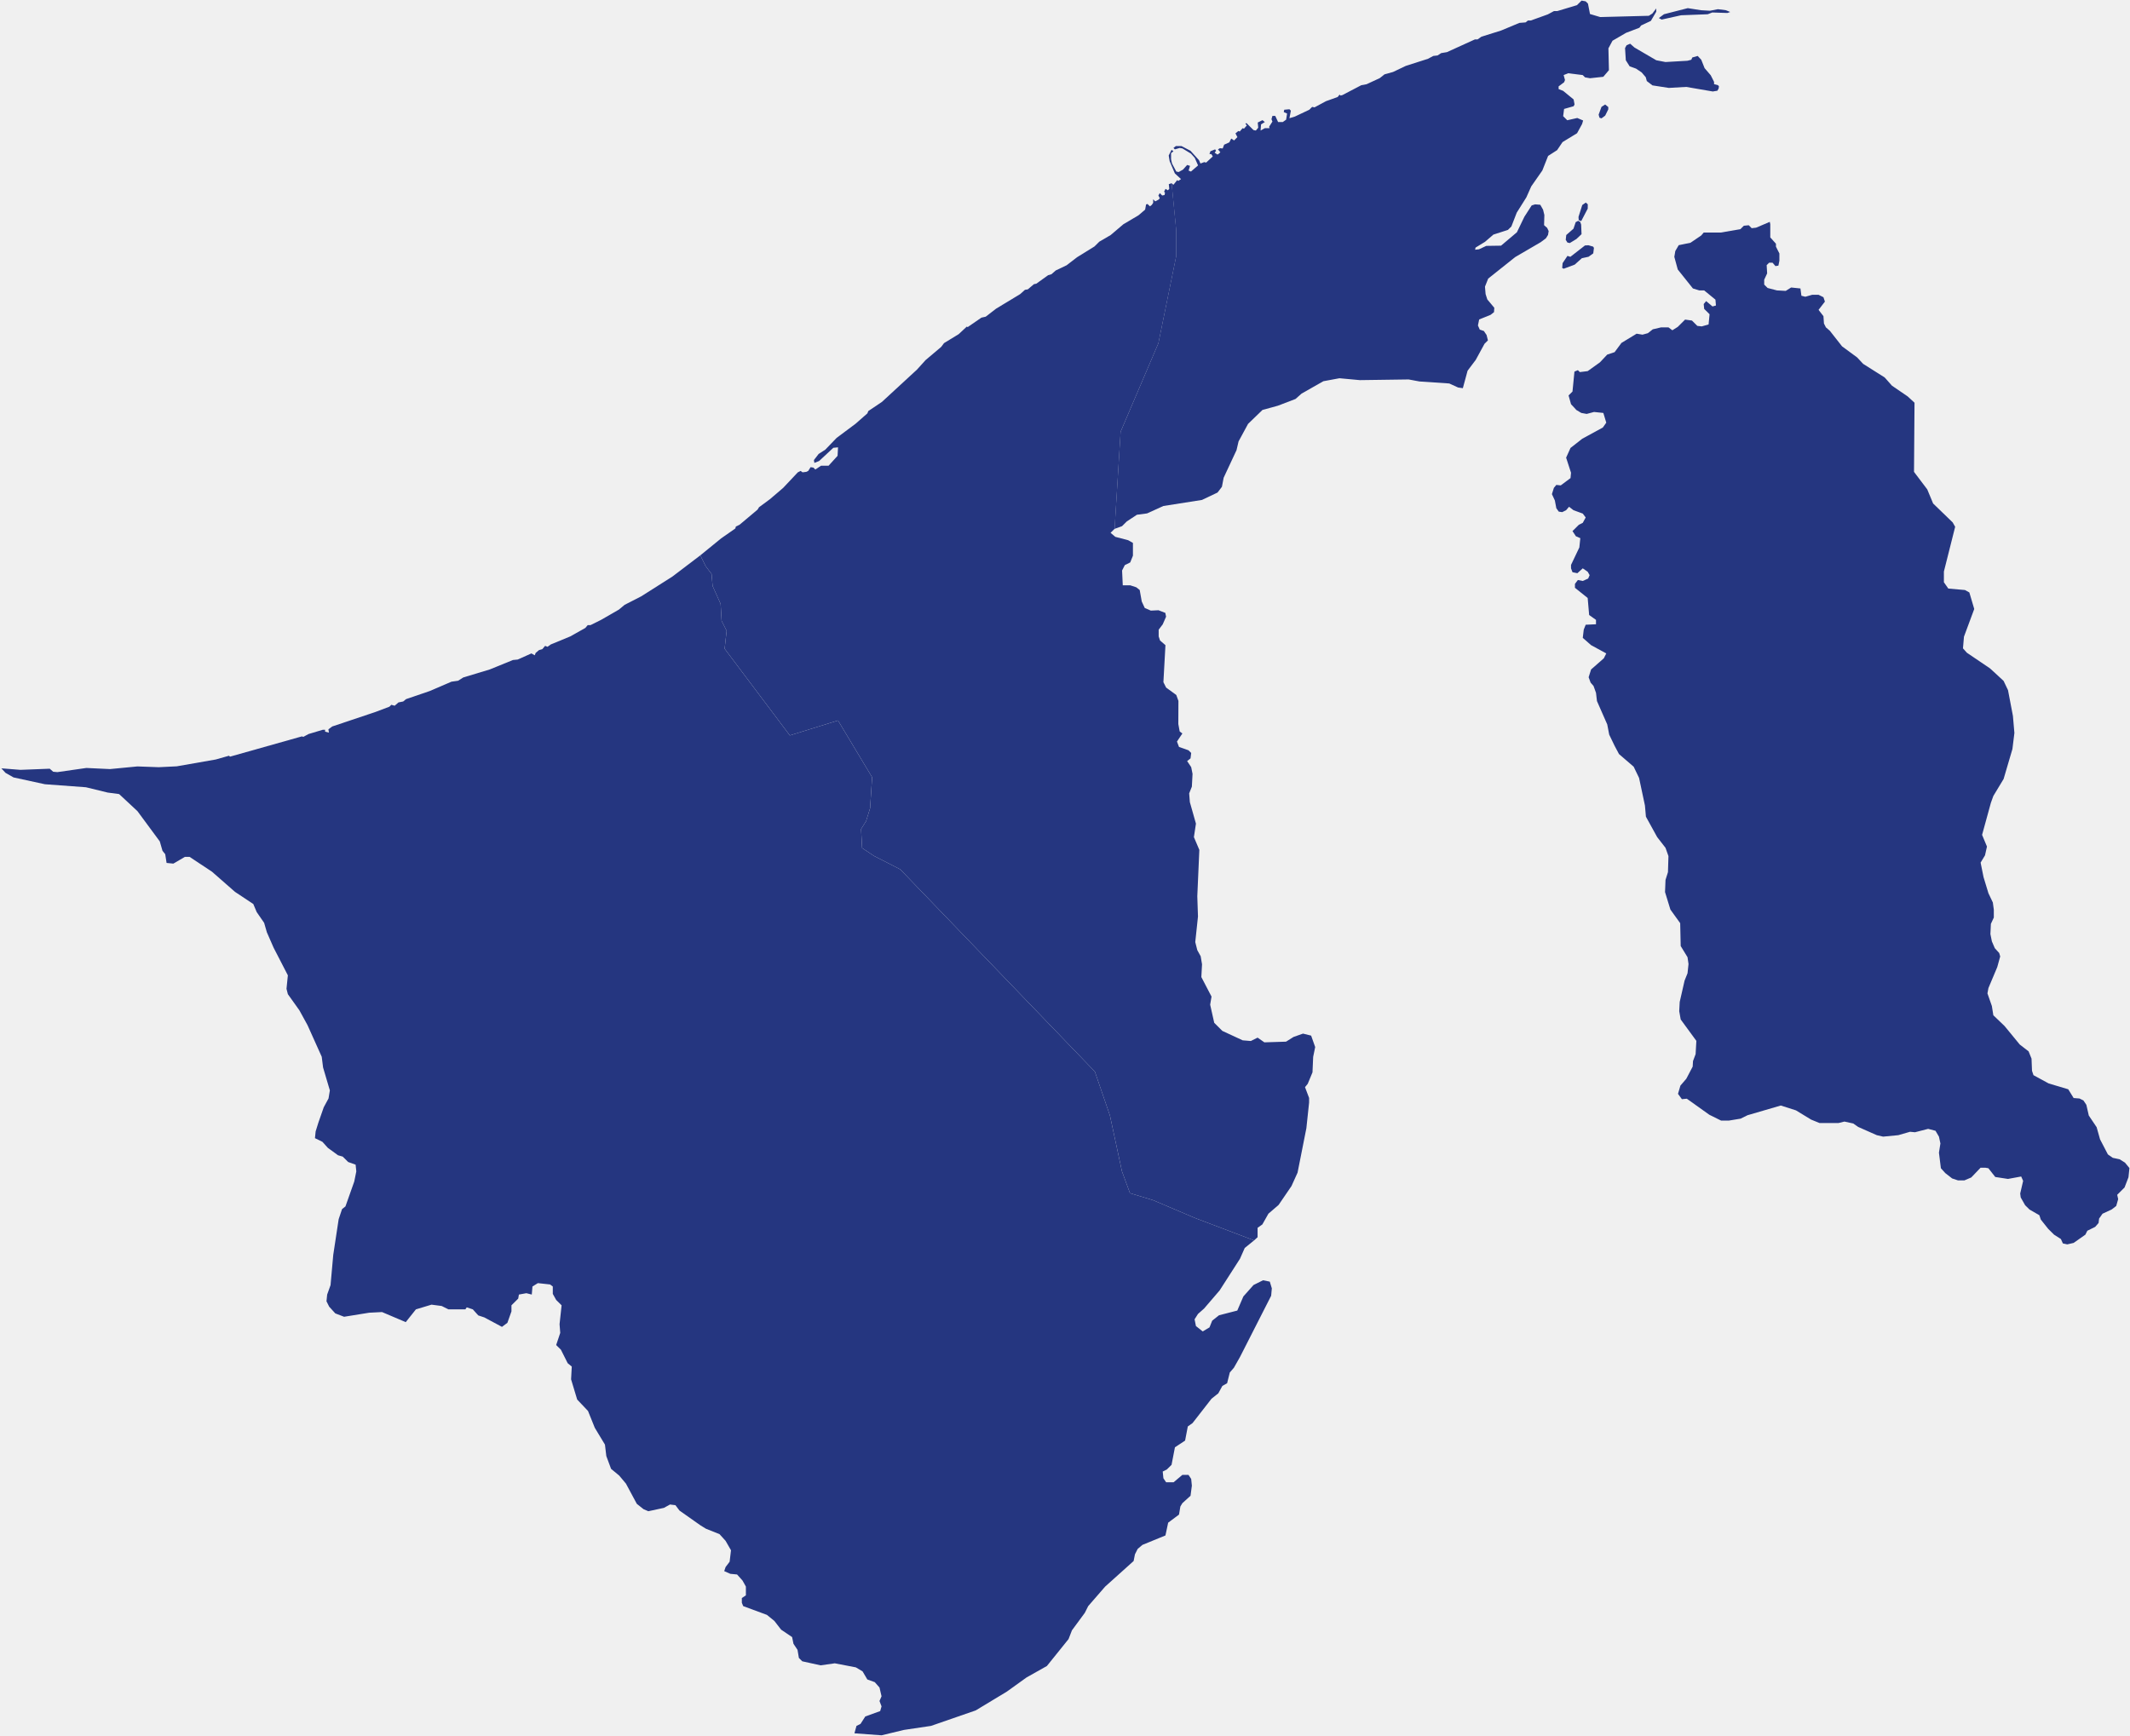
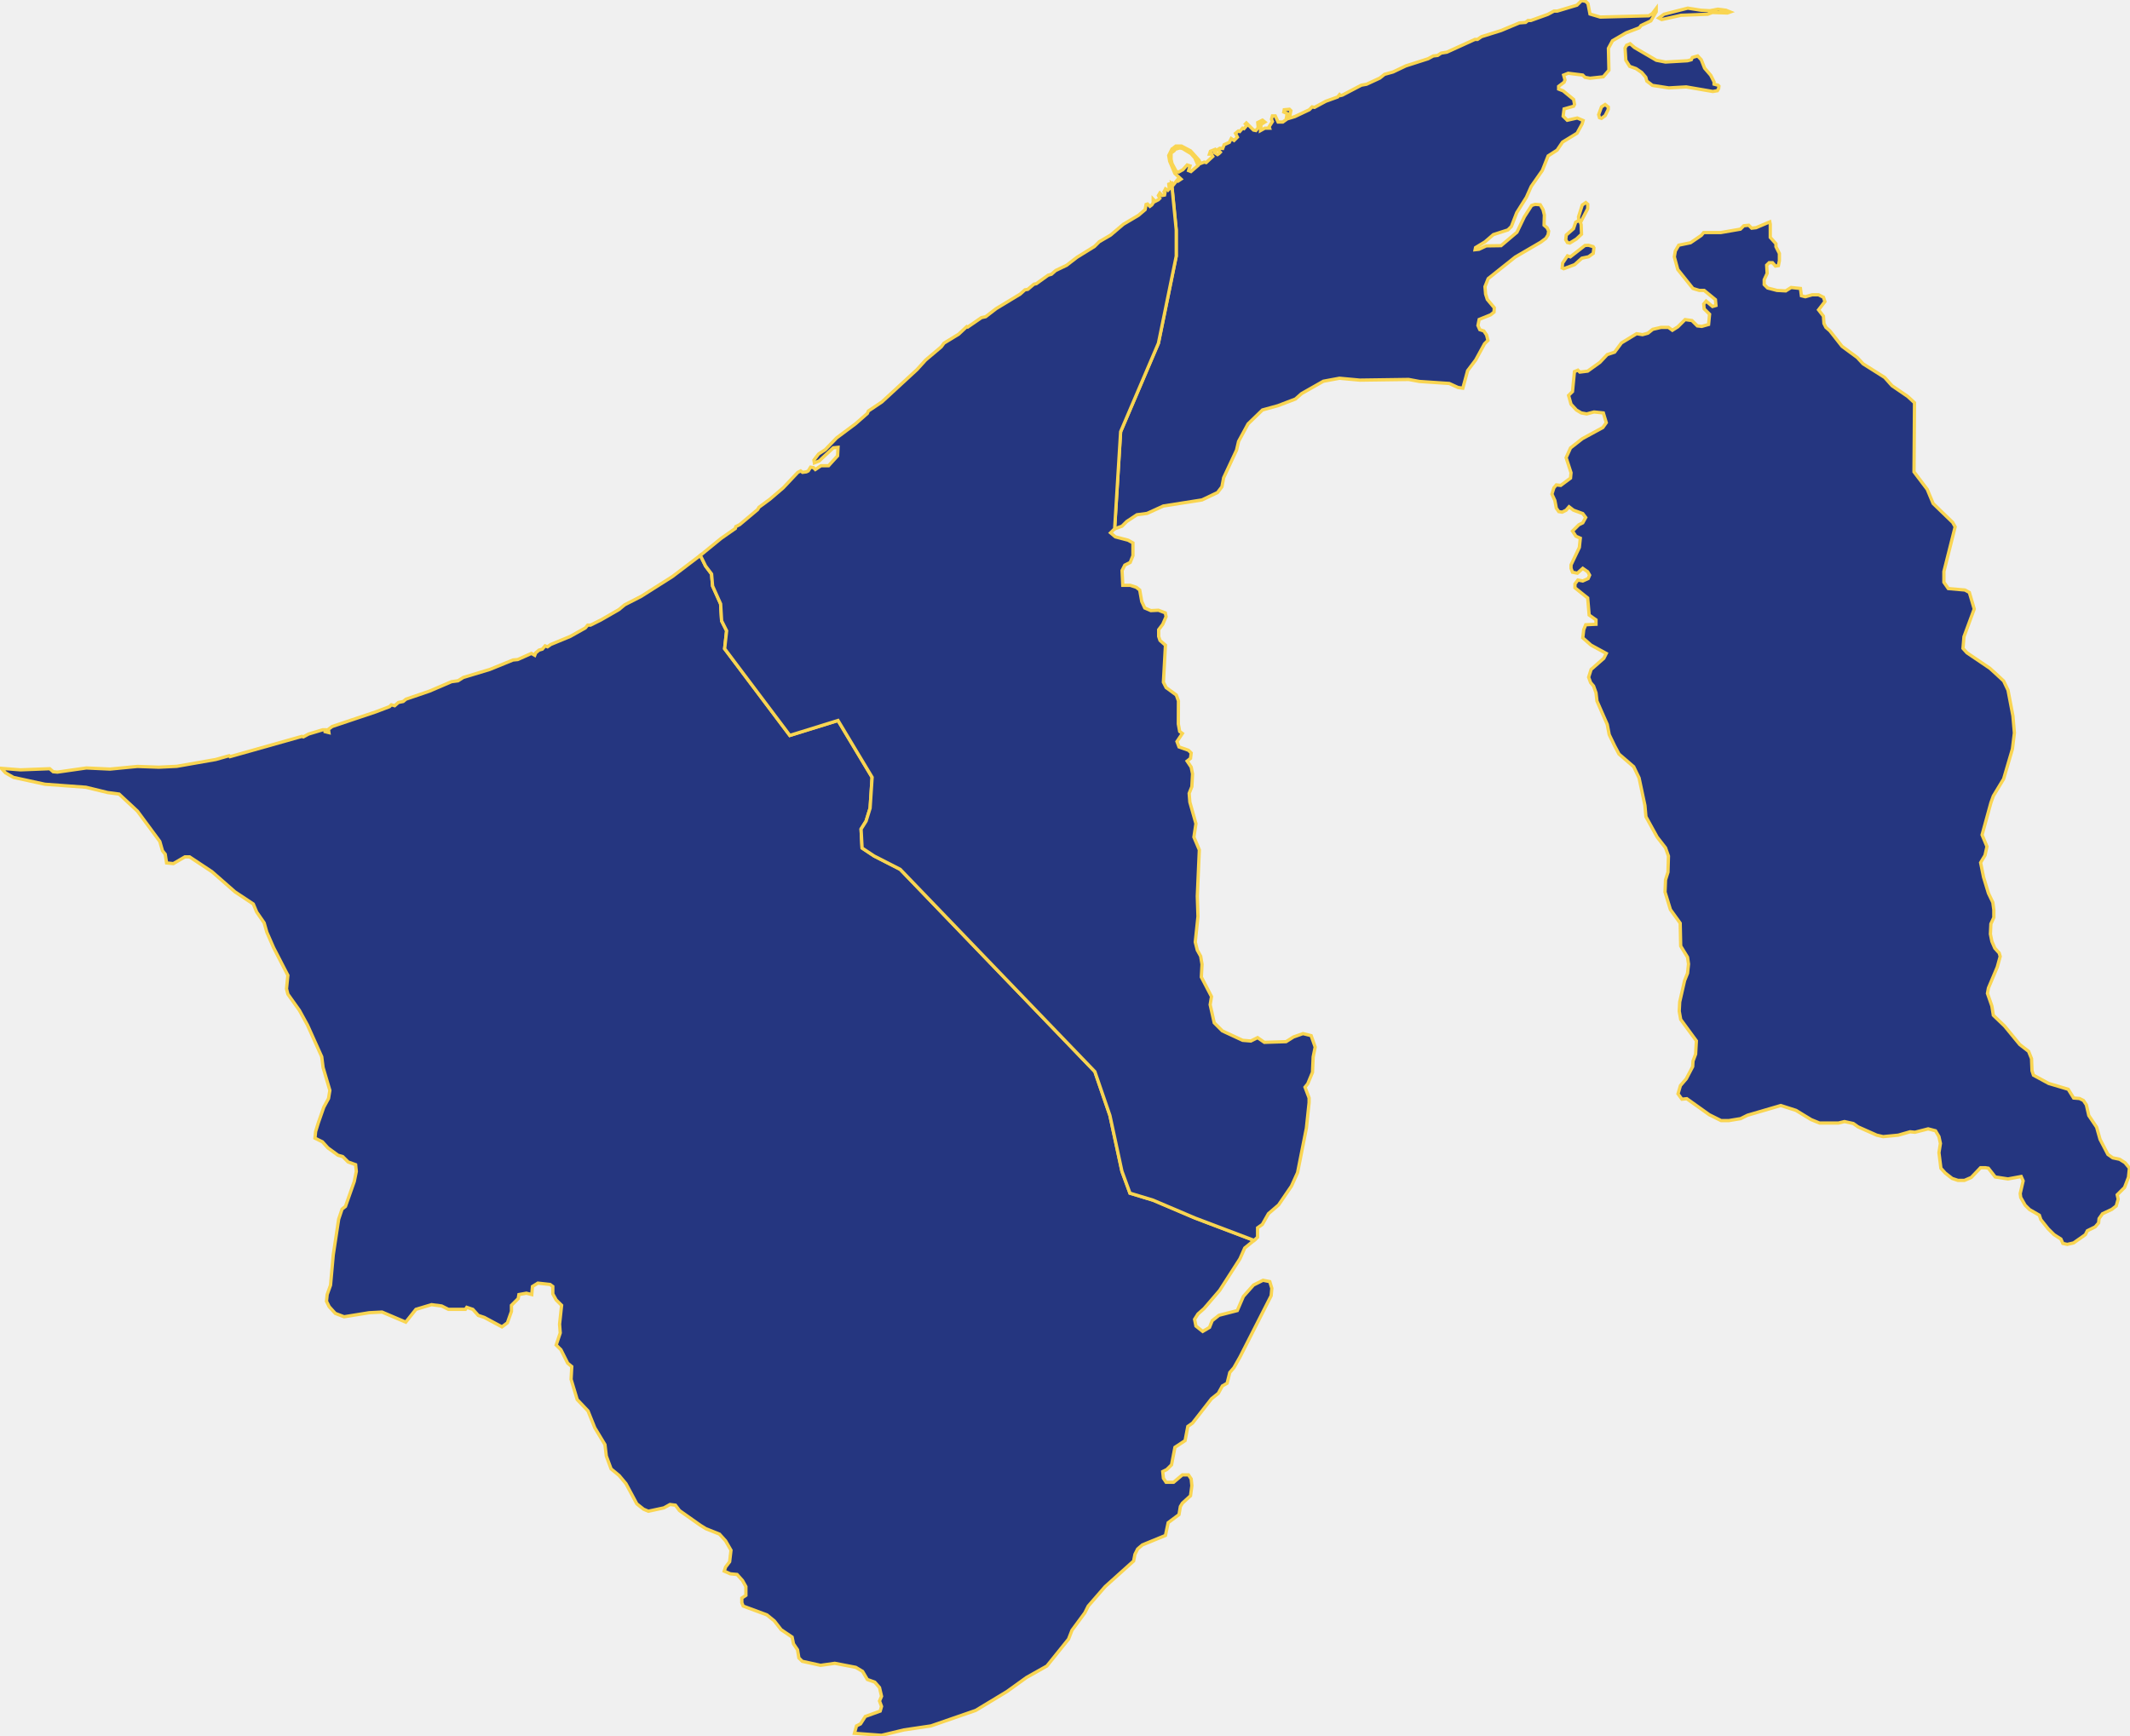
<svg xmlns="http://www.w3.org/2000/svg" xmlns:ns1="http://amcharts.com/ammap" version="1.1" id="svg12" width="972.256" height="792.522">
  <defs id="defs4">
    <style type="text/css" id="style2">
			.land
			{
				fill: #CCCCCC;
				fill-opacity: 1;
				stroke:white;
				stroke-opacity: 1;
				stroke-width:0.5;
			}
		</style>
    <ns1:ammap projection="mercator" leftLongitude="114.121" topLatitude="5.044" rightLongitude="115.371" bottomLatitude="4.022" />
  </defs>
-   <g id="g10" style="fill:#253680;fill-opacity:1;stroke:none" transform="translate(-125.6933,0.2693021)">
-     <path id="BN-BE" title="Belait" class="land" d="m 698.13,566.04 -4.27,3.47 -2.17,4.91 -9.27,14.44 -7.12,8.3 -2.78,2.46 -1.55,2.45 0.62,3.08 3.09,2.45 3.1,-1.84 1.23,-3.07 3.1,-2.46 8.35,-2.15 2.78,-6.45 4.64,-5.22 4.33,-2.16 3.09,0.62 0.93,3.07 -0.31,3.38 -14.23,27.96 -2.78,4.91 -1.86,2.15 -1.23,4.92 -2.17,1.23 -1.85,3.38 -3.1,2.46 -8.66,11.12 -2.16,1.53 -1.24,6.46 -4.64,3.07 -1.54,7.99 -2.17,2.15 -1.86,0.92 0.31,3.07 1.24,1.84 h 3.4 l 4.02,-3.38 h 2.79 l 1.23,1.85 0.31,3.07 -0.61,4.61 -3.72,3.38 -0.92,1.53 -0.62,3.69 -4.95,3.69 -1.24,5.83 -10.51,4.31 -2.17,1.84 -1.24,2.46 -0.61,3.07 -12.99,11.67 -7.74,8.91 -1.54,3.07 -5.88,7.99 -1.55,4 -9.89,12.29 -9.28,5.22 -8.97,6.45 -14.23,8.6 -20.41,7.07 -12.37,1.84 -10.21,2.46 -12.37,-0.92 0.93,-3.38 1.85,-0.92 2.17,-3.38 6.8,-2.46 0.62,-2.15 -0.93,-2.46 0.93,-2.15 -0.93,-3.99 -2.16,-2.46 -3.4,-1.23 -2.17,-3.69 -3.09,-1.84 -9.59,-1.84 -6.49,0.92 -8.35,-1.84 -1.55,-1.54 -0.62,-3.69 -1.85,-2.76 -0.62,-3.07 -5.01,-3.38 -3.1,-4 -3.4,-2.76 -10.82,-4 -0.62,-1.53 v -2.15 l 1.85,-1.23 v -4 l -1.54,-2.76 -2.48,-2.77 -3.09,-0.3 -2.78,-1.23 0.62,-1.85 1.85,-2.45 0.62,-5.23 -2.47,-4.3 -2.79,-3.07 -6.18,-2.46 -2.48,-1.53 -9.59,-6.76 -1.85,-2.46 -2.48,-0.31 -2.78,1.54 -7.11,1.53 -2.17,-0.92 -3.09,-2.45 -4.95,-9.22 -3.09,-3.69 -3.71,-3.07 -2.17,-5.84 -0.62,-5.22 -4.64,-7.68 -3.09,-7.68 -4.95,-5.22 -2.78,-9.22 0.31,-5.84 -1.86,-1.53 -3.09,-6.15 -2.17,-2.15 1.86,-5.53 -0.31,-3.99 0.93,-8.61 -2.48,-2.45 -1.54,-2.77 v -3.38 l -1.24,-0.92 -5.57,-0.61 -2.47,1.53 -0.31,3.69 -2.47,-0.62 -3.41,0.62 -0.31,1.84 -3.09,3.07 v 2.77 l -1.85,5.22 -2.48,1.85 -8.04,-4.31 -2.78,-0.92 -2.48,-2.76 -2.78,-0.92 -0.62,0.92 h -7.73 l -3.09,-1.54 -4.64,-0.61 -7.12,2.15 -4.64,5.83 -10.82,-4.6 -5.88,0.3 -11.44,1.85 -4.02,-1.54 -2.79,-3.07 -1.23,-2.46 0.31,-3.07 1.54,-4.3 1.24,-13.83 2.47,-16.28 1.55,-4.61 1.55,-1.23 4.02,-11.37 0.93,-4.6 -0.31,-3.08 -3.41,-1.22 -2.47,-2.46 -2.16,-0.62 -4.64,-3.38 -2.48,-2.76 -3.4,-1.66 0.31,-3.07 1.24,-4 2.47,-7.06 2.17,-4 0.61,-3.68 -3.09,-10.45 -0.62,-4.91 -6.49,-14.44 -3.71,-6.76 -5.26,-7.38 -0.62,-2.45 0.62,-6.15 -6.5,-12.6 -3.09,-7.06 -1.24,-4.3 -3.4,-4.92 -1.55,-3.68 -8.35,-5.54 -10.51,-9.21 -10.21,-6.76 h -2.16 l -5.26,3.07 -3.09,-0.31 -0.62,-3.99 -1.24,-1.54 -1.24,-4.3 -10.21,-13.83 -8.36,-7.78 -5.21,-0.69 -9.92,-2.42 -18.73,-1.38 -14.33,-3.11 -3.65,-2.08 -1.91,-2.07 8.7,0.69 13.39,-0.52 1.57,1.38 1.91,0.18 13.22,-1.9 10.79,0.51 12.53,-1.21 9.74,0.35 8.21,-0.4 17.82,-3.12 6.05,-1.72 0.43,0.43 32.83,-9.26 0.66,0.22 2.37,-1.29 6.48,-1.94 h 1.08 v 0.86 l 1.73,0.43 -0.22,-1.51 1.73,-1.29 19.87,-6.67 6.26,-2.37 0.87,-0.86 1.51,0.43 1.73,-1.51 2.16,-0.43 1.29,-1.07 10.79,-3.69 9.95,-4.28 3.02,-0.43 2.38,-1.5 12.1,-3.66 10.58,-4.31 2.16,-0.21 6.26,-2.8 1.52,0.86 0.42,-1.08 1.52,-1.29 1.51,-0.43 1.29,-1.51 1.09,0.43 1.5,-1.07 8.86,-3.66 6.91,-3.88 1.08,-1.29 h 1.29 l 4.76,-2.37 8.21,-4.73 2.59,-2.16 7.56,-3.87 14.25,-9.04 12.75,-9.69 v 0 l 2.39,4.88 2.74,3.64 0.46,5.46 3.67,8.19 0.45,7.73 2.29,4.55 -0.91,8.19 29.76,39.58 21.99,-6.82 15.57,25.93 -0.92,14.1 -1.83,5.91 -2.29,3.64 0.46,8.65 5.49,3.64 11.91,6.09 88.85,92.35 6.87,20.02 5.49,25.47 3.67,10.01 10.53,3.19 19.23,8.18 z" style="fill:#253680;fill-opacity:1;stroke:none" />
-     <path id="BN-BM" title="Brunei-Muara" class="land" d="m 850.79,116.96 -3.02,0.64 -3.3,2.95 -5,1.87 -0.71,-0.34 0.2,-2.22 2.22,-3.31 1.31,0.44 6.67,-5.19 1.57,-0.1 2.17,0.63 0.36,0.57 -0.31,2.51 z m -8.56,-6.26 -1.08,-0.24 -0.77,-1.25 0.25,-2.18 3.29,-2.88 1.01,-2.99 1.15,-0.62 0.95,0.55 0.39,1.19 0.18,4.37 -2.35,2.21 z m 5.21,-10.01 -1.14,-0.46 -0.09,-1.47 1.72,-5.43 1.61,-1.12 0.91,0.8 -0.03,1.98 z m 9.26,-46.92 -0.91,-0.3 -0.39,-1.39 1.31,-3.56 1.67,-1.08 1.43,1.16 -0.01,1.07 -1.41,2.85 z m 25.01,-26.53 4.2,0.81 10.04,-0.58 1.75,-0.46 0.47,-1.04 2.45,-0.7 1.63,1.74 1.52,3.83 2.8,3.25 1.52,3.02 v 1.04 l 1.75,0.46 0.47,0.46 -0.12,1.04 -0.58,1.04 -2.1,0.35 -12.14,-2.09 -7.94,0.46 -7.47,-1.16 -2.57,-1.97 -0.47,-1.74 -1.87,-2.2 -2.57,-1.74 -2.92,-1.04 -1.75,-2.78 -0.35,-5.57 0.7,-1.28 1.63,-0.7 1.98,1.74 z m 20.43,-22.84 4.09,0.23 3.62,-0.7 3.62,0.46 1.99,0.81 -1.29,0.46 -6.89,-0.23 -2.1,0.81 -12.14,0.46 -8.87,1.97 -1.28,-0.7 2.34,-1.74 10.86,-2.78 z m -51.61,-3.02 0.93,4.75 4.67,1.39 22.18,-0.58 1.63,-1.04 1.75,-2.32 v 1.51 l -2.45,4.18 -4.44,2.09 -0.8,1.04 -6.07,2.32 -6.19,3.6 -1.87,3.48 0.23,9.97 -2.57,3.02 -6.07,0.66 -2.28,-0.41 -1.04,-1.04 -6.64,-0.82 -2.07,0.82 0.62,2.27 -0.42,1.03 -2.49,1.86 v 1.24 l 2.08,0.82 4.77,3.92 0.42,2.27 -0.42,0.82 -4.36,1.24 -0.42,3.3 1.87,1.86 4.57,-1.03 2.67,1.14 -0.46,1.59 -2.3,4.22 -6.63,4.05 -2.48,3.68 -4.11,2.64 -2.64,6.66 -5.06,7.25 -2.22,4.99 -4.4,7 -2.45,6.32 -1.57,1.56 -6.65,2.14 -3.82,3.3 -4.31,2.63 -0.2,0.97 1.76,-0.19 3.33,-1.56 6.75,-0.1 7.24,-6.12 3.42,-7.1 3.32,-5.15 1.58,-0.49 2.35,0.19 1.27,2.24 0.59,2.43 -0.13,4.65 1.41,1.24 0.68,1.46 -0.29,1.75 -0.98,1.56 -2.35,1.75 -11.65,6.8 -12.33,9.82 -1.47,3.69 0.29,3.4 0.78,2.43 3.19,3.81 -0.13,1.99 -1.55,1.23 -5.23,2.11 -0.56,2.75 0.84,1.9 1.86,0.61 1.24,1.84 0.62,2.46 -1.55,1.54 -4.02,7.37 -3.71,4.92 -2.17,7.99 -2.17,-0.31 -4.02,-1.84 -13.61,-0.92 -4.95,-0.92 -22.27,0.31 -9.3,-0.86 -7.34,1.36 -9.95,5.65 -2.78,2.46 -8.04,3.07 -7.04,1.94 -6.57,6.36 -4.33,7.99 -0.93,3.99 -5.88,12.6 -0.79,4.14 -2,2.62 -7.11,3.38 -17.63,2.77 -7.42,3.38 -4.64,0.61 -4.64,3.07 -2.17,2.15 -3.4,1.23 v 0 l 2.75,-44.33 17.24,-40.4 8.13,-39.75 v -11.96 l -2.1,-21.32 v 0 l 0.87,0.65 1.73,-2.15 0.43,0.43 1.29,-0.86 -2.81,-2.59 -2.38,-5.6 -0.43,-2.58 1.3,-2.59 0.87,0.65 -1.09,0.86 v 2.8 l 0.43,1.94 1.95,3.66 1.08,0.22 1.95,-1.08 1.94,-2.15 1.3,0.43 -0.65,2.15 1.08,0.43 3.24,-2.8 -1.51,-3.44 -1.73,-1.94 -3.89,-2.37 -1.29,-0.22 -2.16,0.65 -0.65,-0.65 1.08,-0.86 H 665 l 4.11,2.15 3.89,4.31 0.65,1.51 1.73,-0.65 0.87,0.22 3.02,-2.8 -0.65,-1.08 h -0.86 l 0.43,-1.29 2.16,-0.86 0.43,0.65 -0.65,0.86 1.3,0.86 0.65,-0.43 0.65,-0.64 -1.08,-1.29 0.87,-0.54 1.29,0.11 0.65,-1.72 2.37,-1.07 0.87,-1.73 1.3,0.86 1.51,-1.51 -0.87,-1.72 1.3,-1.08 0.65,0.22 1.29,-1.51 0.65,0.22 1.3,-1.51 -0.65,-0.65 0.43,-0.43 3.25,3.23 1.08,0.22 1.08,-1.29 -0.22,-2.37 2.16,-1.08 1.08,0.86 -1.73,1.08 -0.21,2.8 1.94,-1.08 h 2.17 l -0.22,-0.65 1.51,-2.37 -0.43,-1.08 0.43,-1.51 h 1.29 l 1.3,2.8 h 2.16 l 1.51,-1.08 0.43,-2.8 -1.51,-0.65 0.21,-1.08 2.38,-0.22 0.65,0.64 -0.65,3.45 2.48,-0.75 6.59,-3.12 1.29,-1.3 1.08,0.22 5.18,-2.8 5.4,-1.94 0.86,-1.08 0.44,0.43 0.86,-0.22 8.64,-4.52 2.37,-0.43 6.05,-2.8 2.16,-1.72 3.89,-1.08 5.81,-2.77 10.17,-3.26 2.38,-1.29 1.95,-0.22 1.67,-1.08 2.6,-0.43 12.79,-5.82 h 1.2 l 1.78,-1.24 8.95,-2.8 8.38,-3.5 2.81,-0.22 1.08,-0.86 h 1.29 l 7.78,-2.8 2.81,-1.51 h 1.51 l 8.98,-2.7 2.12,-2.09 1.86,0.34 z" style="fill:#253680;fill-opacity:1;stroke:none" />
-     <path id="BN-TE" title="Temburong" class="land" d="m 933.75,102.13 v 5.99 l 2.59,2.89 v 1.33 l 1.57,3.11 v 3.33 l -0.45,2.22 -1.34,0.22 -1.34,-1.55 h -1.56 l -1.12,1.11 0.22,3.77 -1.34,2.89 v 2.22 l 1.56,1.55 4.25,1.11 4.02,0.22 2.46,-1.55 4.25,0.44 0.44,3.33 1.79,0.45 3.13,-0.89 h 2.91 l 2.23,1.11 0.67,2 -2.9,3.77 2.23,2.88 0.23,3.34 0.89,1.77 1.79,1.55 5.58,7.11 6.93,5.1 2.68,2.89 9.84,6.22 3.35,3.77 7.15,4.88 3.13,2.89 -0.23,31.57 6.04,7.99 2.68,6.44 8.94,8.65 1.12,2 -5.14,20.42 v 4.89 l 2.01,2.88 7.6,0.67 2.01,1.11 2.23,7.55 -4.69,12.65 -0.45,5.33 1.79,2 10.5,7.1 2.68,2.44 3.58,3.33 2.01,4.22 2.24,11.76 0.67,7.77 -0.9,7.33 -4.02,13.67 -4.69,7.77 -1.12,3.11 -4.02,14.65 2.23,5.33 -0.89,4 -2.01,3.33 1.34,6.65 2.23,7.33 2.01,4.22 0.45,3.33 v 3.55 l -1.34,2.89 -0.22,4.66 0.67,3.33 1.34,3.11 2.01,2.21 0.45,1.56 -1.35,4.88 -4.02,9.55 -0.45,2.44 2.02,5.77 0.67,4.22 5.14,4.93 6.92,8.43 4.03,3.11 1.34,3.33 0.22,5.55 0.67,2 6.93,3.77 8.94,2.67 2.46,3.99 2.68,0.22 1.79,0.89 1.34,2 1.11,4.88 3.58,5.33 1.56,5.55 3.58,6.88 2.23,1.56 3.13,0.66 2.46,1.56 2.01,2.44 -0.44,4.22 -1.79,4.66 -3.35,3.33 0.44,1.99 -0.89,3.11 -2.01,1.56 -4.25,1.99 -1.56,2.22 -0.23,2 -1.56,1.78 -3.58,1.77 -0.89,1.78 -5.36,3.77 -2.91,0.67 -2.01,-0.44 -0.89,-2 -3.13,-2 -2.68,-2.66 -3.36,-4.22 -0.67,-2 -4.49,-2.58 -2.01,-1.99 -2.01,-3.55 -0.23,-1.78 1.34,-5.77 -0.89,-2 -6.03,1.11 -5.81,-0.89 -3.13,-3.99 -1.34,-0.23 h -2.24 l -4.24,4.44 -3.13,1.34 h -2.91 l -2.68,-0.89 -3.13,-2.44 -2.01,-2.22 -0.89,-7.11 0.67,-4.21 -0.67,-3.11 -1.57,-2.67 -3.35,-0.88 -6.03,1.55 -2.24,-0.22 -5.36,1.55 -6.93,0.67 -2.9,-0.67 -8.5,-3.77 -2.23,-1.56 -4.02,-0.88 -2.69,0.66 h -8.71 l -3.8,-1.55 -6.93,-4.22 -6.93,-2.22 -15.19,4.44 -3.13,1.55 -5.36,0.89 h -3.58 l -5.36,-2.66 -10.28,-7.33 -2.24,0.22 -1.78,-2.44 1.11,-3.77 2.68,-3.11 2.91,-5.55 0.15,-2.54 1.19,-3.16 0.34,-6.06 -7.15,-9.77 -0.67,-3.78 0.22,-4.21 2.23,-9.77 1.34,-3.33 0.45,-4.22 -0.45,-3.11 -3.12,-5.1 -0.23,-10.44 -4.47,-6.21 -2.45,-7.99 0.22,-5.55 1.12,-3.55 0.22,-7.33 -1.34,-3.77 -3.8,-4.89 -5.14,-9.32 -0.45,-5.11 -2.68,-12.6 -2.46,-5.11 -6.7,-5.77 -2.01,-3.78 -2.46,-5.1 -0.9,-4.66 -4.69,-10.66 -0.44,-3.77 -1.12,-3.11 -1.34,-1.55 -0.9,-2.45 1.12,-3.55 5.81,-5.1 1.12,-2.22 -6.93,-3.78 -3.8,-3.33 0.45,-3.77 0.89,-2.22 4.7,-0.22 v -2 l -3.13,-2.22 -0.67,-7.77 -5.81,-4.66 v -1.78 l 1.34,-1.77 2.23,0.44 2.46,-1.11 0.67,-1.55 -0.89,-1.56 -2.24,-1.55 -2.46,2.22 -2.23,-0.45 -0.67,-1.77 v -1.56 l 3.8,-7.99 0.44,-4.22 -2.01,-0.88 -1.56,-2.36 2.9,-2.88 1.79,-0.89 1.34,-2.44 -1.34,-1.78 -4.24,-1.55 -2.02,-1.56 -1.34,1.56 -1.78,0.89 -1.57,-0.23 -1.12,-1.55 -0.67,-3.55 -1.34,-2.89 0.9,-2.88 1.11,-1.33 2.02,0.22 4.46,-3.33 0.23,-2.44 -2.24,-6.89 2.01,-4.44 5.37,-4.21 9.38,-5.11 1.57,-2.22 -1.34,-4.44 -4.25,-0.44 -3.35,0.89 -2.46,-0.45 -2.23,-1.33 -2.46,-2.66 -1.12,-4 1.79,-1.78 0.89,-9.1 1.57,-0.66 0.89,0.88 3.58,-0.44 5.58,-4 3.35,-3.55 3.36,-1.11 3.13,-4.22 6.92,-4.21 2.68,0.44 2.46,-0.67 2.24,-1.77 3.8,-0.89 h 3.35 l 1.79,1.33 2.46,-1.55 3.35,-3.33 3.13,0.44 2.45,2.44 2.02,0.23 3.12,-0.89 0.45,-4.66 -2.46,-2.44 -0.22,-2.22 1.12,-1.34 2.9,2.45 1.57,-0.45 -0.23,-2.66 -5.14,-4.22 h -2.23 l -2.91,-0.89 -6.92,-8.66 -1.57,-5.77 0.45,-2.66 1.56,-2.67 5.37,-1.11 4.91,-3.33 1.12,-1.33 h 7.82 l 8.94,-1.55 1.56,-1.56 2.24,-0.22 1.34,1.34 2.01,-0.23 6.26,-2.66 z" style="fill:#253680;fill-opacity:1;stroke:none" />
-     <path id="BN-TU" title="Tutong" class="land" d="m 660.5,83.38 2.1,21.33 v 11.95 l -8.13,39.75 -17.25,40.4 -2.74,44.34 v 0 l -1.86,1.84 2.17,1.84 5.87,1.54 2.17,1.23 v 5.83 l -1.24,3.08 -2.47,1.23 -1.24,2.45 0.31,6.76 h 3.4 l 2.78,0.92 1.55,1.23 0.93,5.23 1.37,2.97 2.78,1.21 3.48,-0.17 3.13,1.21 0.35,1.73 -1.53,3.49 -1.85,2.46 v 3.07 l 0.62,1.85 2.47,2.15 -0.93,16.89 1.24,2.46 4.64,3.38 0.98,2.71 -0.05,10.56 0.62,3.38 1.23,0.92 -2.47,3.69 0.93,2.46 4.33,1.53 1.23,1.23 -0.3,2.46 -1.55,1.23 1.85,2.76 0.62,3.08 -0.31,5.83 -1.23,3.08 0.31,3.99 2.78,9.83 -0.93,6.15 2.48,5.83 -0.93,21.2 0.31,9.22 -1.24,11.67 0.93,3.69 1.54,2.77 0.62,3.68 -0.31,5.84 4.64,8.91 -0.62,3.69 1.86,8.29 3.71,3.69 9.28,4.3 3.71,0.31 3.09,-1.54 3.1,2.15 9.89,-0.31 3.41,-2.15 4.33,-1.53 3.71,0.92 1.85,5.22 -0.92,4.49 -0.31,7.06 -2.17,5.23 -1.24,1.53 1.86,4.92 v 2.15 l -1.24,11.67 -4.02,20.28 -2.78,6.14 -5.88,8.61 -4.64,3.99 -2.78,4.92 -2.17,1.53 v 4.3 l -1.6,1.45 v 0 l -26.89,-10.19 -19.23,-8.18 -10.53,-3.19 -3.67,-10.01 -5.49,-25.47 -6.87,-20.02 -88.85,-92.35 -11.91,-6.09 -5.49,-3.64 -0.46,-8.65 2.29,-3.64 1.83,-5.91 0.92,-14.1 -15.57,-25.93 -21.99,6.82 -29.76,-39.58 0.91,-8.19 -2.29,-4.55 -0.45,-7.73 -3.67,-8.19 -0.46,-5.46 -2.74,-3.64 -2.39,-4.88 v 0 l 9.51,-7.75 6.47,-4.52 0.22,-0.86 1.73,-0.86 8.2,-6.89 0.65,-1.08 4.97,-3.66 6.05,-5.17 6.69,-7.1 1.3,-0.65 0.86,0.65 1.73,-0.22 0.87,-0.43 1.08,-1.72 1.29,0.21 0.87,0.87 2.59,-1.73 h 3.45 l 4.11,-4.52 0.21,-3.87 -2.15,0.21 -6.49,6.03 -2.16,0.86 -0.21,-1.29 2.16,-2.8 3.02,-1.94 5.18,-5.38 8.66,-6.47 5.38,-4.72 0.44,-1.08 6.2,-4.16 16.04,-14.79 3.89,-4.31 7.13,-6.02 1.29,-1.73 6.7,-4.09 3.67,-3.44 0.44,0.21 6.26,-4.31 1.95,-0.43 4.74,-3.66 11.02,-6.67 2.16,-1.94 1.3,-0.21 2.8,-2.37 1.08,-0.22 5.4,-3.88 1.51,-0.43 1.95,-1.72 4.97,-2.37 4.75,-3.66 7.99,-4.95 2.16,-2.15 5.18,-3.02 5.83,-4.95 6.92,-4.1 3.02,-2.58 0.43,-2.37 0.65,-0.21 1.09,1.07 0.86,-0.64 0.64,-0.97 V 90.7 l 0.92,0.97 1.46,-0.75 0.65,-0.65 -0.65,-1.29 0.65,-1.08 1.08,1.08 1.08,-0.21 0.21,-1.08 -0.43,-0.43 0.65,-1.29 1.08,0.64 0.65,-0.67 -0.22,-2.13 z" style="fill:#253680;fill-opacity:1;stroke:none" />
+   <g id="g10" style="fill:#253680;fill-opacity:1;stroke:#f9d552;stroke-opacity:1;opacity:1;stroke-width:1.5;stroke-miterlimit:4;stroke-dasharray:none" transform="translate(-125.6933,0.2693021)">
+     <path id="BN-BE" title="Belait" class="land" d="m 698.13,566.04 -4.27,3.47 -2.17,4.91 -9.27,14.44 -7.12,8.3 -2.78,2.46 -1.55,2.45 0.62,3.08 3.09,2.45 3.1,-1.84 1.23,-3.07 3.1,-2.46 8.35,-2.15 2.78,-6.45 4.64,-5.22 4.33,-2.16 3.09,0.62 0.93,3.07 -0.31,3.38 -14.23,27.96 -2.78,4.91 -1.86,2.15 -1.23,4.92 -2.17,1.23 -1.85,3.38 -3.1,2.46 -8.66,11.12 -2.16,1.53 -1.24,6.46 -4.64,3.07 -1.54,7.99 -2.17,2.15 -1.86,0.92 0.31,3.07 1.24,1.84 h 3.4 l 4.02,-3.38 h 2.79 l 1.23,1.85 0.31,3.07 -0.61,4.61 -3.72,3.38 -0.92,1.53 -0.62,3.69 -4.95,3.69 -1.24,5.83 -10.51,4.31 -2.17,1.84 -1.24,2.46 -0.61,3.07 -12.99,11.67 -7.74,8.91 -1.54,3.07 -5.88,7.99 -1.55,4 -9.89,12.29 -9.28,5.22 -8.97,6.45 -14.23,8.6 -20.41,7.07 -12.37,1.84 -10.21,2.46 -12.37,-0.92 0.93,-3.38 1.85,-0.92 2.17,-3.38 6.8,-2.46 0.62,-2.15 -0.93,-2.46 0.93,-2.15 -0.93,-3.99 -2.16,-2.46 -3.4,-1.23 -2.17,-3.69 -3.09,-1.84 -9.59,-1.84 -6.49,0.92 -8.35,-1.84 -1.55,-1.54 -0.62,-3.69 -1.85,-2.76 -0.62,-3.07 -5.01,-3.38 -3.1,-4 -3.4,-2.76 -10.82,-4 -0.62,-1.53 v -2.15 l 1.85,-1.23 v -4 l -1.54,-2.76 -2.48,-2.77 -3.09,-0.3 -2.78,-1.23 0.62,-1.85 1.85,-2.45 0.62,-5.23 -2.47,-4.3 -2.79,-3.07 -6.18,-2.46 -2.48,-1.53 -9.59,-6.76 -1.85,-2.46 -2.48,-0.31 -2.78,1.54 -7.11,1.53 -2.17,-0.92 -3.09,-2.45 -4.95,-9.22 -3.09,-3.69 -3.71,-3.07 -2.17,-5.84 -0.62,-5.22 -4.64,-7.68 -3.09,-7.68 -4.95,-5.22 -2.78,-9.22 0.31,-5.84 -1.86,-1.53 -3.09,-6.15 -2.17,-2.15 1.86,-5.53 -0.31,-3.99 0.93,-8.61 -2.48,-2.45 -1.54,-2.77 v -3.38 l -1.24,-0.92 -5.57,-0.61 -2.47,1.53 -0.31,3.69 -2.47,-0.62 -3.41,0.62 -0.31,1.84 -3.09,3.07 v 2.77 l -1.85,5.22 -2.48,1.85 -8.04,-4.31 -2.78,-0.92 -2.48,-2.76 -2.78,-0.92 -0.62,0.92 h -7.73 l -3.09,-1.54 -4.64,-0.61 -7.12,2.15 -4.64,5.83 -10.82,-4.6 -5.88,0.3 -11.44,1.85 -4.02,-1.54 -2.79,-3.07 -1.23,-2.46 0.31,-3.07 1.54,-4.3 1.24,-13.83 2.47,-16.28 1.55,-4.61 1.55,-1.23 4.02,-11.37 0.93,-4.6 -0.31,-3.08 -3.41,-1.22 -2.47,-2.46 -2.16,-0.62 -4.64,-3.38 -2.48,-2.76 -3.4,-1.66 0.31,-3.07 1.24,-4 2.47,-7.06 2.17,-4 0.61,-3.68 -3.09,-10.45 -0.62,-4.91 -6.49,-14.44 -3.71,-6.76 -5.26,-7.38 -0.62,-2.45 0.62,-6.15 -6.5,-12.6 -3.09,-7.06 -1.24,-4.3 -3.4,-4.92 -1.55,-3.68 -8.35,-5.54 -10.51,-9.21 -10.21,-6.76 h -2.16 l -5.26,3.07 -3.09,-0.31 -0.62,-3.99 -1.24,-1.54 -1.24,-4.3 -10.21,-13.83 -8.36,-7.78 -5.21,-0.69 -9.92,-2.42 -18.73,-1.38 -14.33,-3.11 -3.65,-2.08 -1.91,-2.07 8.7,0.69 13.39,-0.52 1.57,1.38 1.91,0.18 13.22,-1.9 10.79,0.51 12.53,-1.21 9.74,0.35 8.21,-0.4 17.82,-3.12 6.05,-1.72 0.43,0.43 32.83,-9.26 0.66,0.22 2.37,-1.29 6.48,-1.94 h 1.08 v 0.86 l 1.73,0.43 -0.22,-1.51 1.73,-1.29 19.87,-6.67 6.26,-2.37 0.87,-0.86 1.51,0.43 1.73,-1.51 2.16,-0.43 1.29,-1.07 10.79,-3.69 9.95,-4.28 3.02,-0.43 2.38,-1.5 12.1,-3.66 10.58,-4.31 2.16,-0.21 6.26,-2.8 1.52,0.86 0.42,-1.08 1.52,-1.29 1.51,-0.43 1.29,-1.51 1.09,0.43 1.5,-1.07 8.86,-3.66 6.91,-3.88 1.08,-1.29 h 1.29 l 4.76,-2.37 8.21,-4.73 2.59,-2.16 7.56,-3.87 14.25,-9.04 12.75,-9.69 v 0 l 2.39,4.88 2.74,3.64 0.46,5.46 3.67,8.19 0.45,7.73 2.29,4.55 -0.91,8.19 29.76,39.58 21.99,-6.82 15.57,25.93 -0.92,14.1 -1.83,5.91 -2.29,3.64 0.46,8.65 5.49,3.64 11.91,6.09 88.85,92.35 6.87,20.02 5.49,25.47 3.67,10.01 10.53,3.19 19.23,8.18 z" style="fill:#253680;fill-opacity:1;stroke:#f9d552;stroke-opacity:1;stroke-width:1.5;stroke-miterlimit:4;stroke-dasharray:none" />
+     <path id="BN-BM" title="Brunei-Muara" class="land" d="m 850.79,116.96 -3.02,0.64 -3.3,2.95 -5,1.87 -0.71,-0.34 0.2,-2.22 2.22,-3.31 1.31,0.44 6.67,-5.19 1.57,-0.1 2.17,0.63 0.36,0.57 -0.31,2.51 z m -8.56,-6.26 -1.08,-0.24 -0.77,-1.25 0.25,-2.18 3.29,-2.88 1.01,-2.99 1.15,-0.62 0.95,0.55 0.39,1.19 0.18,4.37 -2.35,2.21 z m 5.21,-10.01 -1.14,-0.46 -0.09,-1.47 1.72,-5.43 1.61,-1.12 0.91,0.8 -0.03,1.98 z m 9.26,-46.92 -0.91,-0.3 -0.39,-1.39 1.31,-3.56 1.67,-1.08 1.43,1.16 -0.01,1.07 -1.41,2.85 z m 25.01,-26.53 4.2,0.81 10.04,-0.58 1.75,-0.46 0.47,-1.04 2.45,-0.7 1.63,1.74 1.52,3.83 2.8,3.25 1.52,3.02 v 1.04 l 1.75,0.46 0.47,0.46 -0.12,1.04 -0.58,1.04 -2.1,0.35 -12.14,-2.09 -7.94,0.46 -7.47,-1.16 -2.57,-1.97 -0.47,-1.74 -1.87,-2.2 -2.57,-1.74 -2.92,-1.04 -1.75,-2.78 -0.35,-5.57 0.7,-1.28 1.63,-0.7 1.98,1.74 z m 20.43,-22.84 4.09,0.23 3.62,-0.7 3.62,0.46 1.99,0.81 -1.29,0.46 -6.89,-0.23 -2.1,0.81 -12.14,0.46 -8.87,1.97 -1.28,-0.7 2.34,-1.74 10.86,-2.78 z m -51.61,-3.02 0.93,4.75 4.67,1.39 22.18,-0.58 1.63,-1.04 1.75,-2.32 v 1.51 l -2.45,4.18 -4.44,2.09 -0.8,1.04 -6.07,2.32 -6.19,3.6 -1.87,3.48 0.23,9.97 -2.57,3.02 -6.07,0.66 -2.28,-0.41 -1.04,-1.04 -6.64,-0.82 -2.07,0.82 0.62,2.27 -0.42,1.03 -2.49,1.86 v 1.24 l 2.08,0.82 4.77,3.92 0.42,2.27 -0.42,0.82 -4.36,1.24 -0.42,3.3 1.87,1.86 4.57,-1.03 2.67,1.14 -0.46,1.59 -2.3,4.22 -6.63,4.05 -2.48,3.68 -4.11,2.64 -2.64,6.66 -5.06,7.25 -2.22,4.99 -4.4,7 -2.45,6.32 -1.57,1.56 -6.65,2.14 -3.82,3.3 -4.31,2.63 -0.2,0.97 1.76,-0.19 3.33,-1.56 6.75,-0.1 7.24,-6.12 3.42,-7.1 3.32,-5.15 1.58,-0.49 2.35,0.19 1.27,2.24 0.59,2.43 -0.13,4.65 1.41,1.24 0.68,1.46 -0.29,1.75 -0.98,1.56 -2.35,1.75 -11.65,6.8 -12.33,9.82 -1.47,3.69 0.29,3.4 0.78,2.43 3.19,3.81 -0.13,1.99 -1.55,1.23 -5.23,2.11 -0.56,2.75 0.84,1.9 1.86,0.61 1.24,1.84 0.62,2.46 -1.55,1.54 -4.02,7.37 -3.71,4.92 -2.17,7.99 -2.17,-0.31 -4.02,-1.84 -13.61,-0.92 -4.95,-0.92 -22.27,0.31 -9.3,-0.86 -7.34,1.36 -9.95,5.65 -2.78,2.46 -8.04,3.07 -7.04,1.94 -6.57,6.36 -4.33,7.99 -0.93,3.99 -5.88,12.6 -0.79,4.14 -2,2.62 -7.11,3.38 -17.63,2.77 -7.42,3.38 -4.64,0.61 -4.64,3.07 -2.17,2.15 -3.4,1.23 v 0 l 2.75,-44.33 17.24,-40.4 8.13,-39.75 v -11.96 l -2.1,-21.32 v 0 l 0.87,0.65 1.73,-2.15 0.43,0.43 1.29,-0.86 -2.81,-2.59 -2.38,-5.6 -0.43,-2.58 1.3,-2.59 0.87,0.65 -1.09,0.86 v 2.8 l 0.43,1.94 1.95,3.66 1.08,0.22 1.95,-1.08 1.94,-2.15 1.3,0.43 -0.65,2.15 1.08,0.43 3.24,-2.8 -1.51,-3.44 -1.73,-1.94 -3.89,-2.37 -1.29,-0.22 -2.16,0.65 -0.65,-0.65 1.08,-0.86 H 665 l 4.11,2.15 3.89,4.31 0.65,1.51 1.73,-0.65 0.87,0.22 3.02,-2.8 -0.65,-1.08 h -0.86 l 0.43,-1.29 2.16,-0.86 0.43,0.65 -0.65,0.86 1.3,0.86 0.65,-0.43 0.65,-0.64 -1.08,-1.29 0.87,-0.54 1.29,0.11 0.65,-1.72 2.37,-1.07 0.87,-1.73 1.3,0.86 1.51,-1.51 -0.87,-1.72 1.3,-1.08 0.65,0.22 1.29,-1.51 0.65,0.22 1.3,-1.51 -0.65,-0.65 0.43,-0.43 3.25,3.23 1.08,0.22 1.08,-1.29 -0.22,-2.37 2.16,-1.08 1.08,0.86 -1.73,1.08 -0.21,2.8 1.94,-1.08 h 2.17 l -0.22,-0.65 1.51,-2.37 -0.43,-1.08 0.43,-1.51 h 1.29 l 1.3,2.8 h 2.16 l 1.51,-1.08 0.43,-2.8 -1.51,-0.65 0.21,-1.08 2.38,-0.22 0.65,0.64 -0.65,3.45 2.48,-0.75 6.59,-3.12 1.29,-1.3 1.08,0.22 5.18,-2.8 5.4,-1.94 0.86,-1.08 0.44,0.43 0.86,-0.22 8.64,-4.52 2.37,-0.43 6.05,-2.8 2.16,-1.72 3.89,-1.08 5.81,-2.77 10.17,-3.26 2.38,-1.29 1.95,-0.22 1.67,-1.08 2.6,-0.43 12.79,-5.82 h 1.2 l 1.78,-1.24 8.95,-2.8 8.38,-3.5 2.81,-0.22 1.08,-0.86 h 1.29 l 7.78,-2.8 2.81,-1.51 h 1.51 l 8.98,-2.7 2.12,-2.09 1.86,0.34 z" style="fill:#253680;fill-opacity:1;stroke:#f9d552;stroke-opacity:1;stroke-width:1.5;stroke-miterlimit:4;stroke-dasharray:none" />
+     <path id="BN-TE" title="Temburong" class="land" d="m 933.75,102.13 v 5.99 l 2.59,2.89 v 1.33 l 1.57,3.11 v 3.33 l -0.45,2.22 -1.34,0.22 -1.34,-1.55 h -1.56 l -1.12,1.11 0.22,3.77 -1.34,2.89 v 2.22 l 1.56,1.55 4.25,1.11 4.02,0.22 2.46,-1.55 4.25,0.44 0.44,3.33 1.79,0.45 3.13,-0.89 h 2.91 l 2.23,1.11 0.67,2 -2.9,3.77 2.23,2.88 0.23,3.34 0.89,1.77 1.79,1.55 5.58,7.11 6.93,5.1 2.68,2.89 9.84,6.22 3.35,3.77 7.15,4.88 3.13,2.89 -0.23,31.57 6.04,7.99 2.68,6.44 8.94,8.65 1.12,2 -5.14,20.42 v 4.89 l 2.01,2.88 7.6,0.67 2.01,1.11 2.23,7.55 -4.69,12.65 -0.45,5.33 1.79,2 10.5,7.1 2.68,2.44 3.58,3.33 2.01,4.22 2.24,11.76 0.67,7.77 -0.9,7.33 -4.02,13.67 -4.69,7.77 -1.12,3.11 -4.02,14.65 2.23,5.33 -0.89,4 -2.01,3.33 1.34,6.65 2.23,7.33 2.01,4.22 0.45,3.33 v 3.55 l -1.34,2.89 -0.22,4.66 0.67,3.33 1.34,3.11 2.01,2.21 0.45,1.56 -1.35,4.88 -4.02,9.55 -0.45,2.44 2.02,5.77 0.67,4.22 5.14,4.93 6.92,8.43 4.03,3.11 1.34,3.33 0.22,5.55 0.67,2 6.93,3.77 8.94,2.67 2.46,3.99 2.68,0.22 1.79,0.89 1.34,2 1.11,4.88 3.58,5.33 1.56,5.55 3.58,6.88 2.23,1.56 3.13,0.66 2.46,1.56 2.01,2.44 -0.44,4.22 -1.79,4.66 -3.35,3.33 0.44,1.99 -0.89,3.11 -2.01,1.56 -4.25,1.99 -1.56,2.22 -0.23,2 -1.56,1.78 -3.58,1.77 -0.89,1.78 -5.36,3.77 -2.91,0.67 -2.01,-0.44 -0.89,-2 -3.13,-2 -2.68,-2.66 -3.36,-4.22 -0.67,-2 -4.49,-2.58 -2.01,-1.99 -2.01,-3.55 -0.23,-1.78 1.34,-5.77 -0.89,-2 -6.03,1.11 -5.81,-0.89 -3.13,-3.99 -1.34,-0.23 h -2.24 l -4.24,4.44 -3.13,1.34 h -2.91 l -2.68,-0.89 -3.13,-2.44 -2.01,-2.22 -0.89,-7.11 0.67,-4.21 -0.67,-3.11 -1.57,-2.67 -3.35,-0.88 -6.03,1.55 -2.24,-0.22 -5.36,1.55 -6.93,0.67 -2.9,-0.67 -8.5,-3.77 -2.23,-1.56 -4.02,-0.88 -2.69,0.66 h -8.71 l -3.8,-1.55 -6.93,-4.22 -6.93,-2.22 -15.19,4.44 -3.13,1.55 -5.36,0.89 h -3.58 l -5.36,-2.66 -10.28,-7.33 -2.24,0.22 -1.78,-2.44 1.11,-3.77 2.68,-3.11 2.91,-5.55 0.15,-2.54 1.19,-3.16 0.34,-6.06 -7.15,-9.77 -0.67,-3.78 0.22,-4.21 2.23,-9.77 1.34,-3.33 0.45,-4.22 -0.45,-3.11 -3.12,-5.1 -0.23,-10.44 -4.47,-6.21 -2.45,-7.99 0.22,-5.55 1.12,-3.55 0.22,-7.33 -1.34,-3.77 -3.8,-4.89 -5.14,-9.32 -0.45,-5.11 -2.68,-12.6 -2.46,-5.11 -6.7,-5.77 -2.01,-3.78 -2.46,-5.1 -0.9,-4.66 -4.69,-10.66 -0.44,-3.77 -1.12,-3.11 -1.34,-1.55 -0.9,-2.45 1.12,-3.55 5.81,-5.1 1.12,-2.22 -6.93,-3.78 -3.8,-3.33 0.45,-3.77 0.89,-2.22 4.7,-0.22 v -2 l -3.13,-2.22 -0.67,-7.77 -5.81,-4.66 v -1.78 l 1.34,-1.77 2.23,0.44 2.46,-1.11 0.67,-1.55 -0.89,-1.56 -2.24,-1.55 -2.46,2.22 -2.23,-0.45 -0.67,-1.77 v -1.56 l 3.8,-7.99 0.44,-4.22 -2.01,-0.88 -1.56,-2.36 2.9,-2.88 1.79,-0.89 1.34,-2.44 -1.34,-1.78 -4.24,-1.55 -2.02,-1.56 -1.34,1.56 -1.78,0.89 -1.57,-0.23 -1.12,-1.55 -0.67,-3.55 -1.34,-2.89 0.9,-2.88 1.11,-1.33 2.02,0.22 4.46,-3.33 0.23,-2.44 -2.24,-6.89 2.01,-4.44 5.37,-4.21 9.38,-5.11 1.57,-2.22 -1.34,-4.44 -4.25,-0.44 -3.35,0.89 -2.46,-0.45 -2.23,-1.33 -2.46,-2.66 -1.12,-4 1.79,-1.78 0.89,-9.1 1.57,-0.66 0.89,0.88 3.58,-0.44 5.58,-4 3.35,-3.55 3.36,-1.11 3.13,-4.22 6.92,-4.21 2.68,0.44 2.46,-0.67 2.24,-1.77 3.8,-0.89 h 3.35 l 1.79,1.33 2.46,-1.55 3.35,-3.33 3.13,0.44 2.45,2.44 2.02,0.23 3.12,-0.89 0.45,-4.66 -2.46,-2.44 -0.22,-2.22 1.12,-1.34 2.9,2.45 1.57,-0.45 -0.23,-2.66 -5.14,-4.22 h -2.23 l -2.91,-0.89 -6.92,-8.66 -1.57,-5.77 0.45,-2.66 1.56,-2.67 5.37,-1.11 4.91,-3.33 1.12,-1.33 h 7.82 l 8.94,-1.55 1.56,-1.56 2.24,-0.22 1.34,1.34 2.01,-0.23 6.26,-2.66 z" style="fill:#253680;fill-opacity:1;stroke:#f9d552;stroke-opacity:1;stroke-width:1.5;stroke-miterlimit:4;stroke-dasharray:none" />
+     <path id="BN-TU" title="Tutong" class="land" d="m 660.5,83.38 2.1,21.33 v 11.95 l -8.13,39.75 -17.25,40.4 -2.74,44.34 v 0 l -1.86,1.84 2.17,1.84 5.87,1.54 2.17,1.23 v 5.83 l -1.24,3.08 -2.47,1.23 -1.24,2.45 0.31,6.76 h 3.4 l 2.78,0.92 1.55,1.23 0.93,5.23 1.37,2.97 2.78,1.21 3.48,-0.17 3.13,1.21 0.35,1.73 -1.53,3.49 -1.85,2.46 v 3.07 l 0.62,1.85 2.47,2.15 -0.93,16.89 1.24,2.46 4.64,3.38 0.98,2.71 -0.05,10.56 0.62,3.38 1.23,0.92 -2.47,3.69 0.93,2.46 4.33,1.53 1.23,1.23 -0.3,2.46 -1.55,1.23 1.85,2.76 0.62,3.08 -0.31,5.83 -1.23,3.08 0.31,3.99 2.78,9.83 -0.93,6.15 2.48,5.83 -0.93,21.2 0.31,9.22 -1.24,11.67 0.93,3.69 1.54,2.77 0.62,3.68 -0.31,5.84 4.64,8.91 -0.62,3.69 1.86,8.29 3.71,3.69 9.28,4.3 3.71,0.31 3.09,-1.54 3.1,2.15 9.89,-0.31 3.41,-2.15 4.33,-1.53 3.71,0.92 1.85,5.22 -0.92,4.49 -0.31,7.06 -2.17,5.23 -1.24,1.53 1.86,4.92 v 2.15 l -1.24,11.67 -4.02,20.28 -2.78,6.14 -5.88,8.61 -4.64,3.99 -2.78,4.92 -2.17,1.53 v 4.3 l -1.6,1.45 v 0 l -26.89,-10.19 -19.23,-8.18 -10.53,-3.19 -3.67,-10.01 -5.49,-25.47 -6.87,-20.02 -88.85,-92.35 -11.91,-6.09 -5.49,-3.64 -0.46,-8.65 2.29,-3.64 1.83,-5.91 0.92,-14.1 -15.57,-25.93 -21.99,6.82 -29.76,-39.58 0.91,-8.19 -2.29,-4.55 -0.45,-7.73 -3.67,-8.19 -0.46,-5.46 -2.74,-3.64 -2.39,-4.88 v 0 l 9.51,-7.75 6.47,-4.52 0.22,-0.86 1.73,-0.86 8.2,-6.89 0.65,-1.08 4.97,-3.66 6.05,-5.17 6.69,-7.1 1.3,-0.65 0.86,0.65 1.73,-0.22 0.87,-0.43 1.08,-1.72 1.29,0.21 0.87,0.87 2.59,-1.73 h 3.45 l 4.11,-4.52 0.21,-3.87 -2.15,0.21 -6.49,6.03 -2.16,0.86 -0.21,-1.29 2.16,-2.8 3.02,-1.94 5.18,-5.38 8.66,-6.47 5.38,-4.72 0.44,-1.08 6.2,-4.16 16.04,-14.79 3.89,-4.31 7.13,-6.02 1.29,-1.73 6.7,-4.09 3.67,-3.44 0.44,0.21 6.26,-4.31 1.95,-0.43 4.74,-3.66 11.02,-6.67 2.16,-1.94 1.3,-0.21 2.8,-2.37 1.08,-0.22 5.4,-3.88 1.51,-0.43 1.95,-1.72 4.97,-2.37 4.75,-3.66 7.99,-4.95 2.16,-2.15 5.18,-3.02 5.83,-4.95 6.92,-4.1 3.02,-2.58 0.43,-2.37 0.65,-0.21 1.09,1.07 0.86,-0.64 0.64,-0.97 V 90.7 l 0.92,0.97 1.46,-0.75 0.65,-0.65 -0.65,-1.29 0.65,-1.08 1.08,1.08 1.08,-0.21 0.21,-1.08 -0.43,-0.43 0.65,-1.29 1.08,0.64 0.65,-0.67 -0.22,-2.13 z" style="fill:#253680;fill-opacity:1;stroke:#f9d552;stroke-opacity:1;stroke-width:1.5;stroke-miterlimit:4;stroke-dasharray:none" />
  </g>
</svg>
